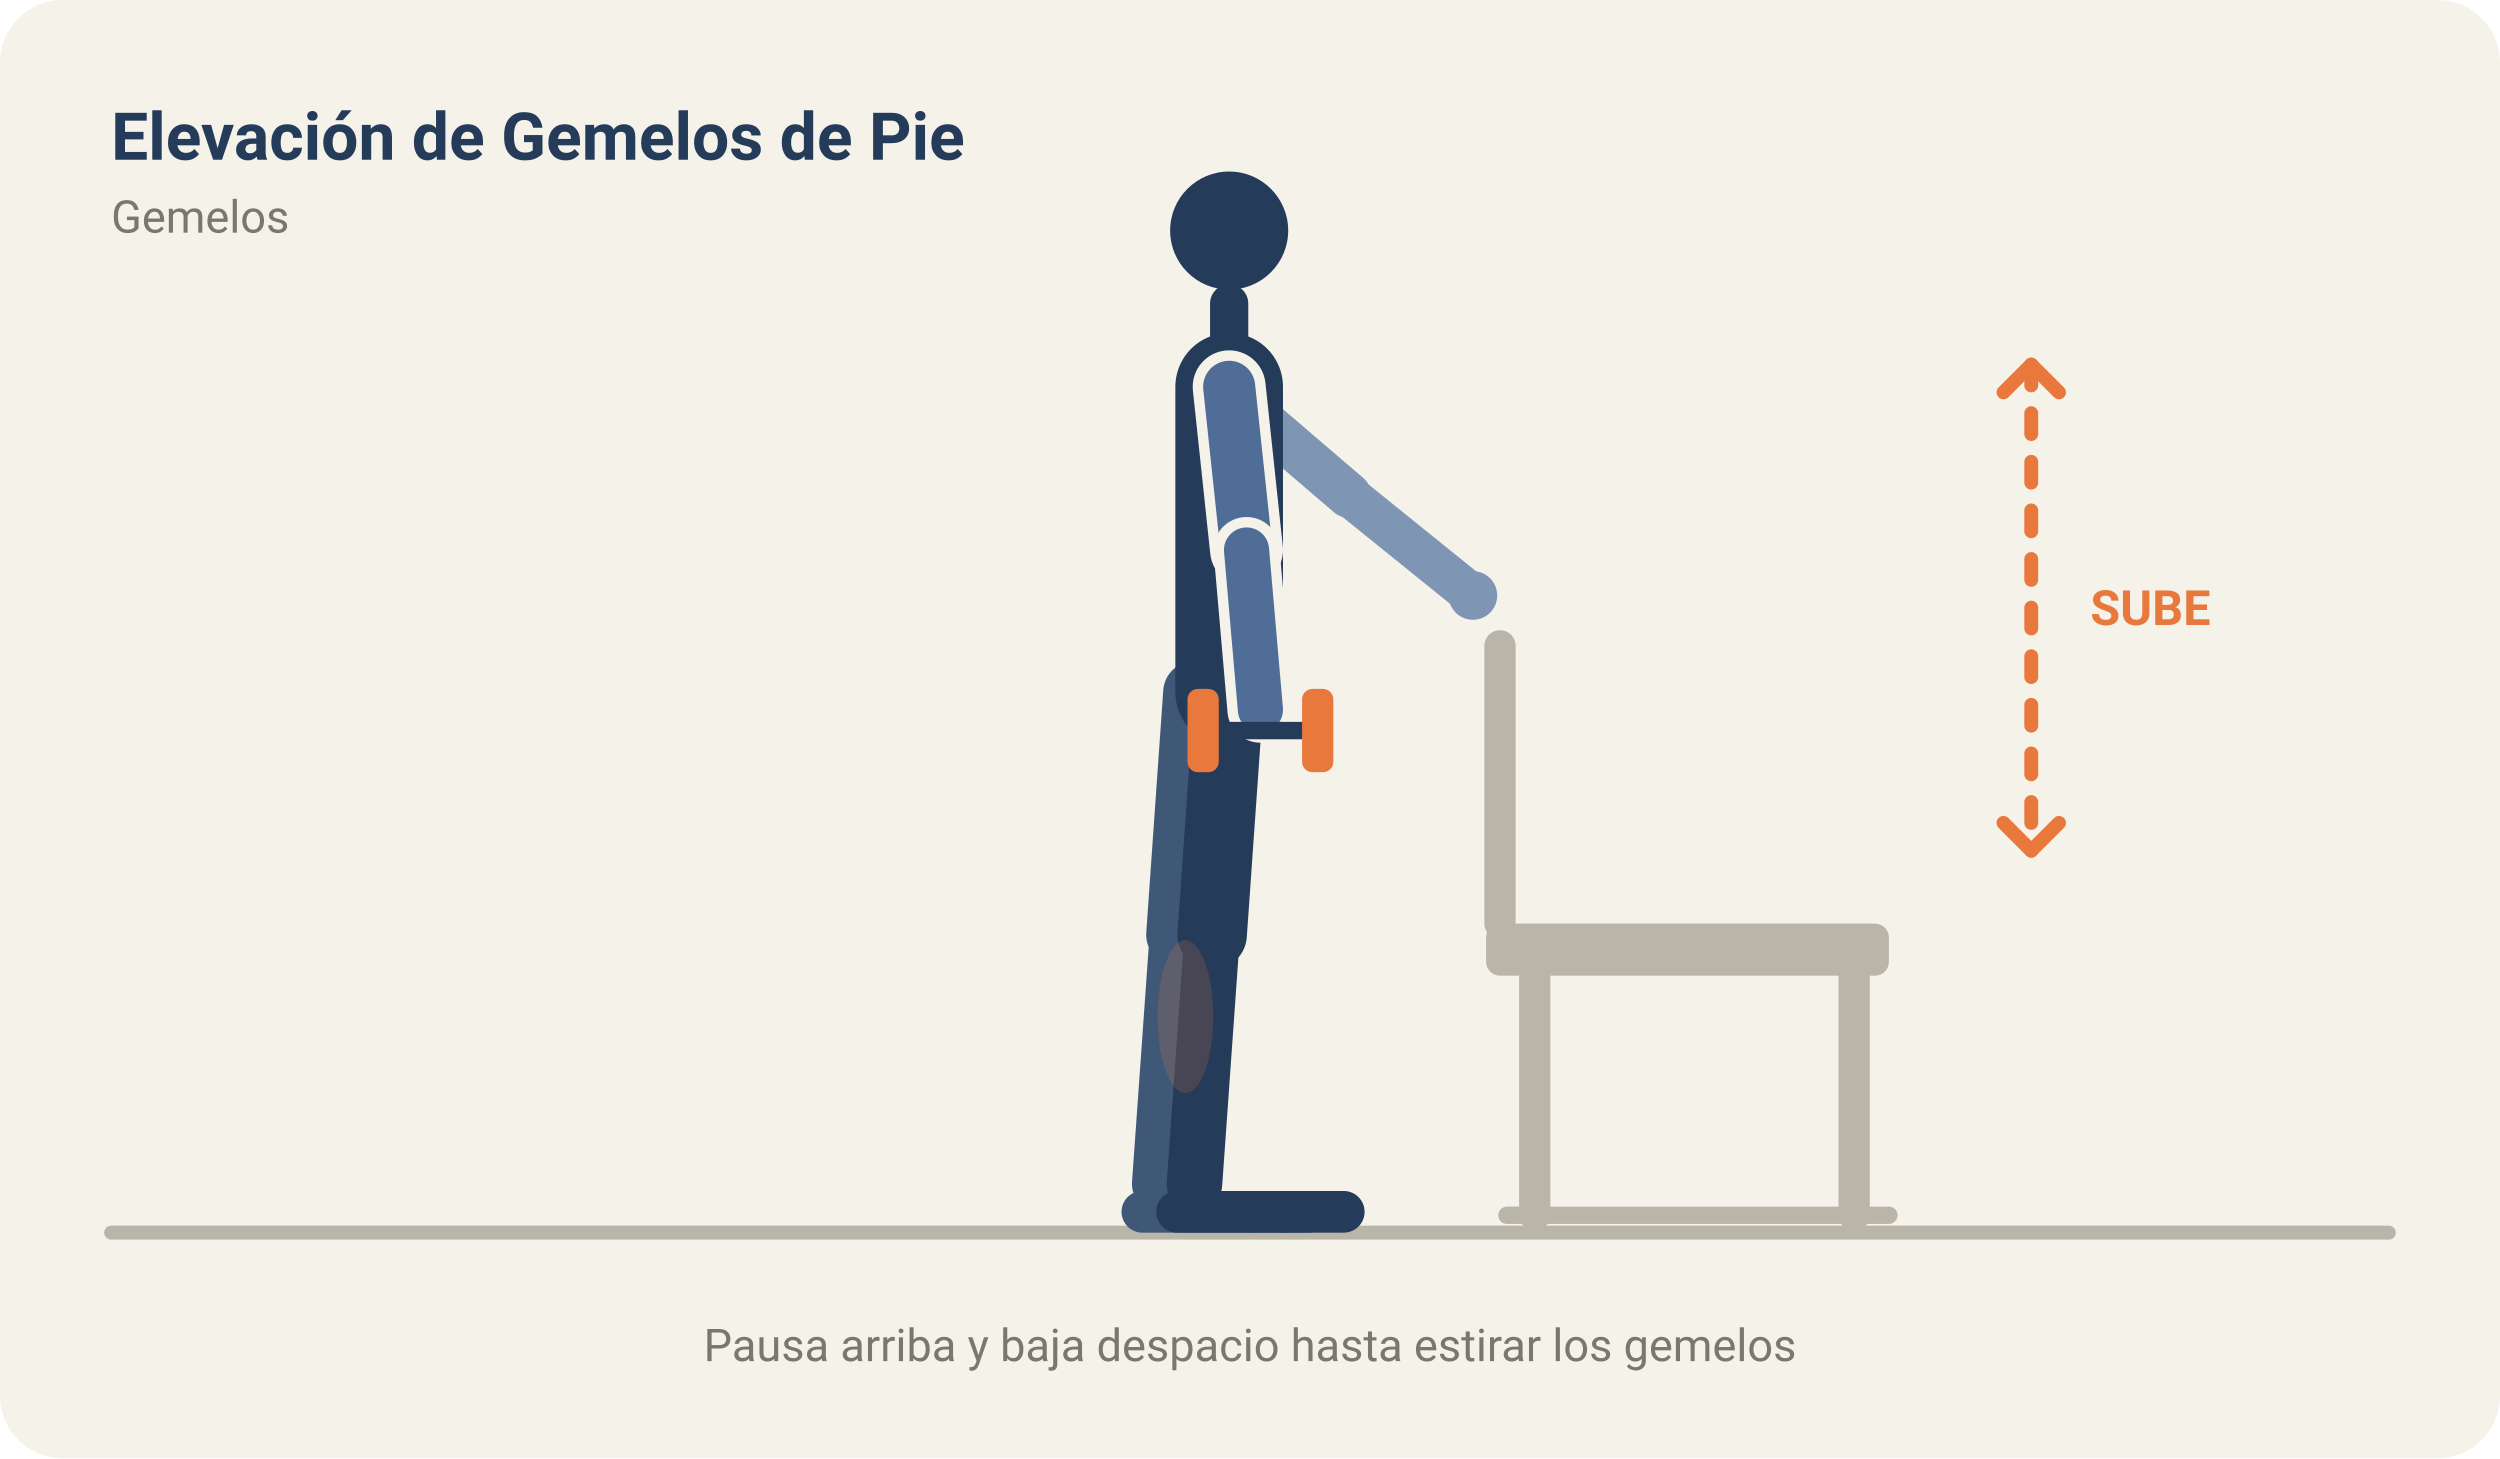
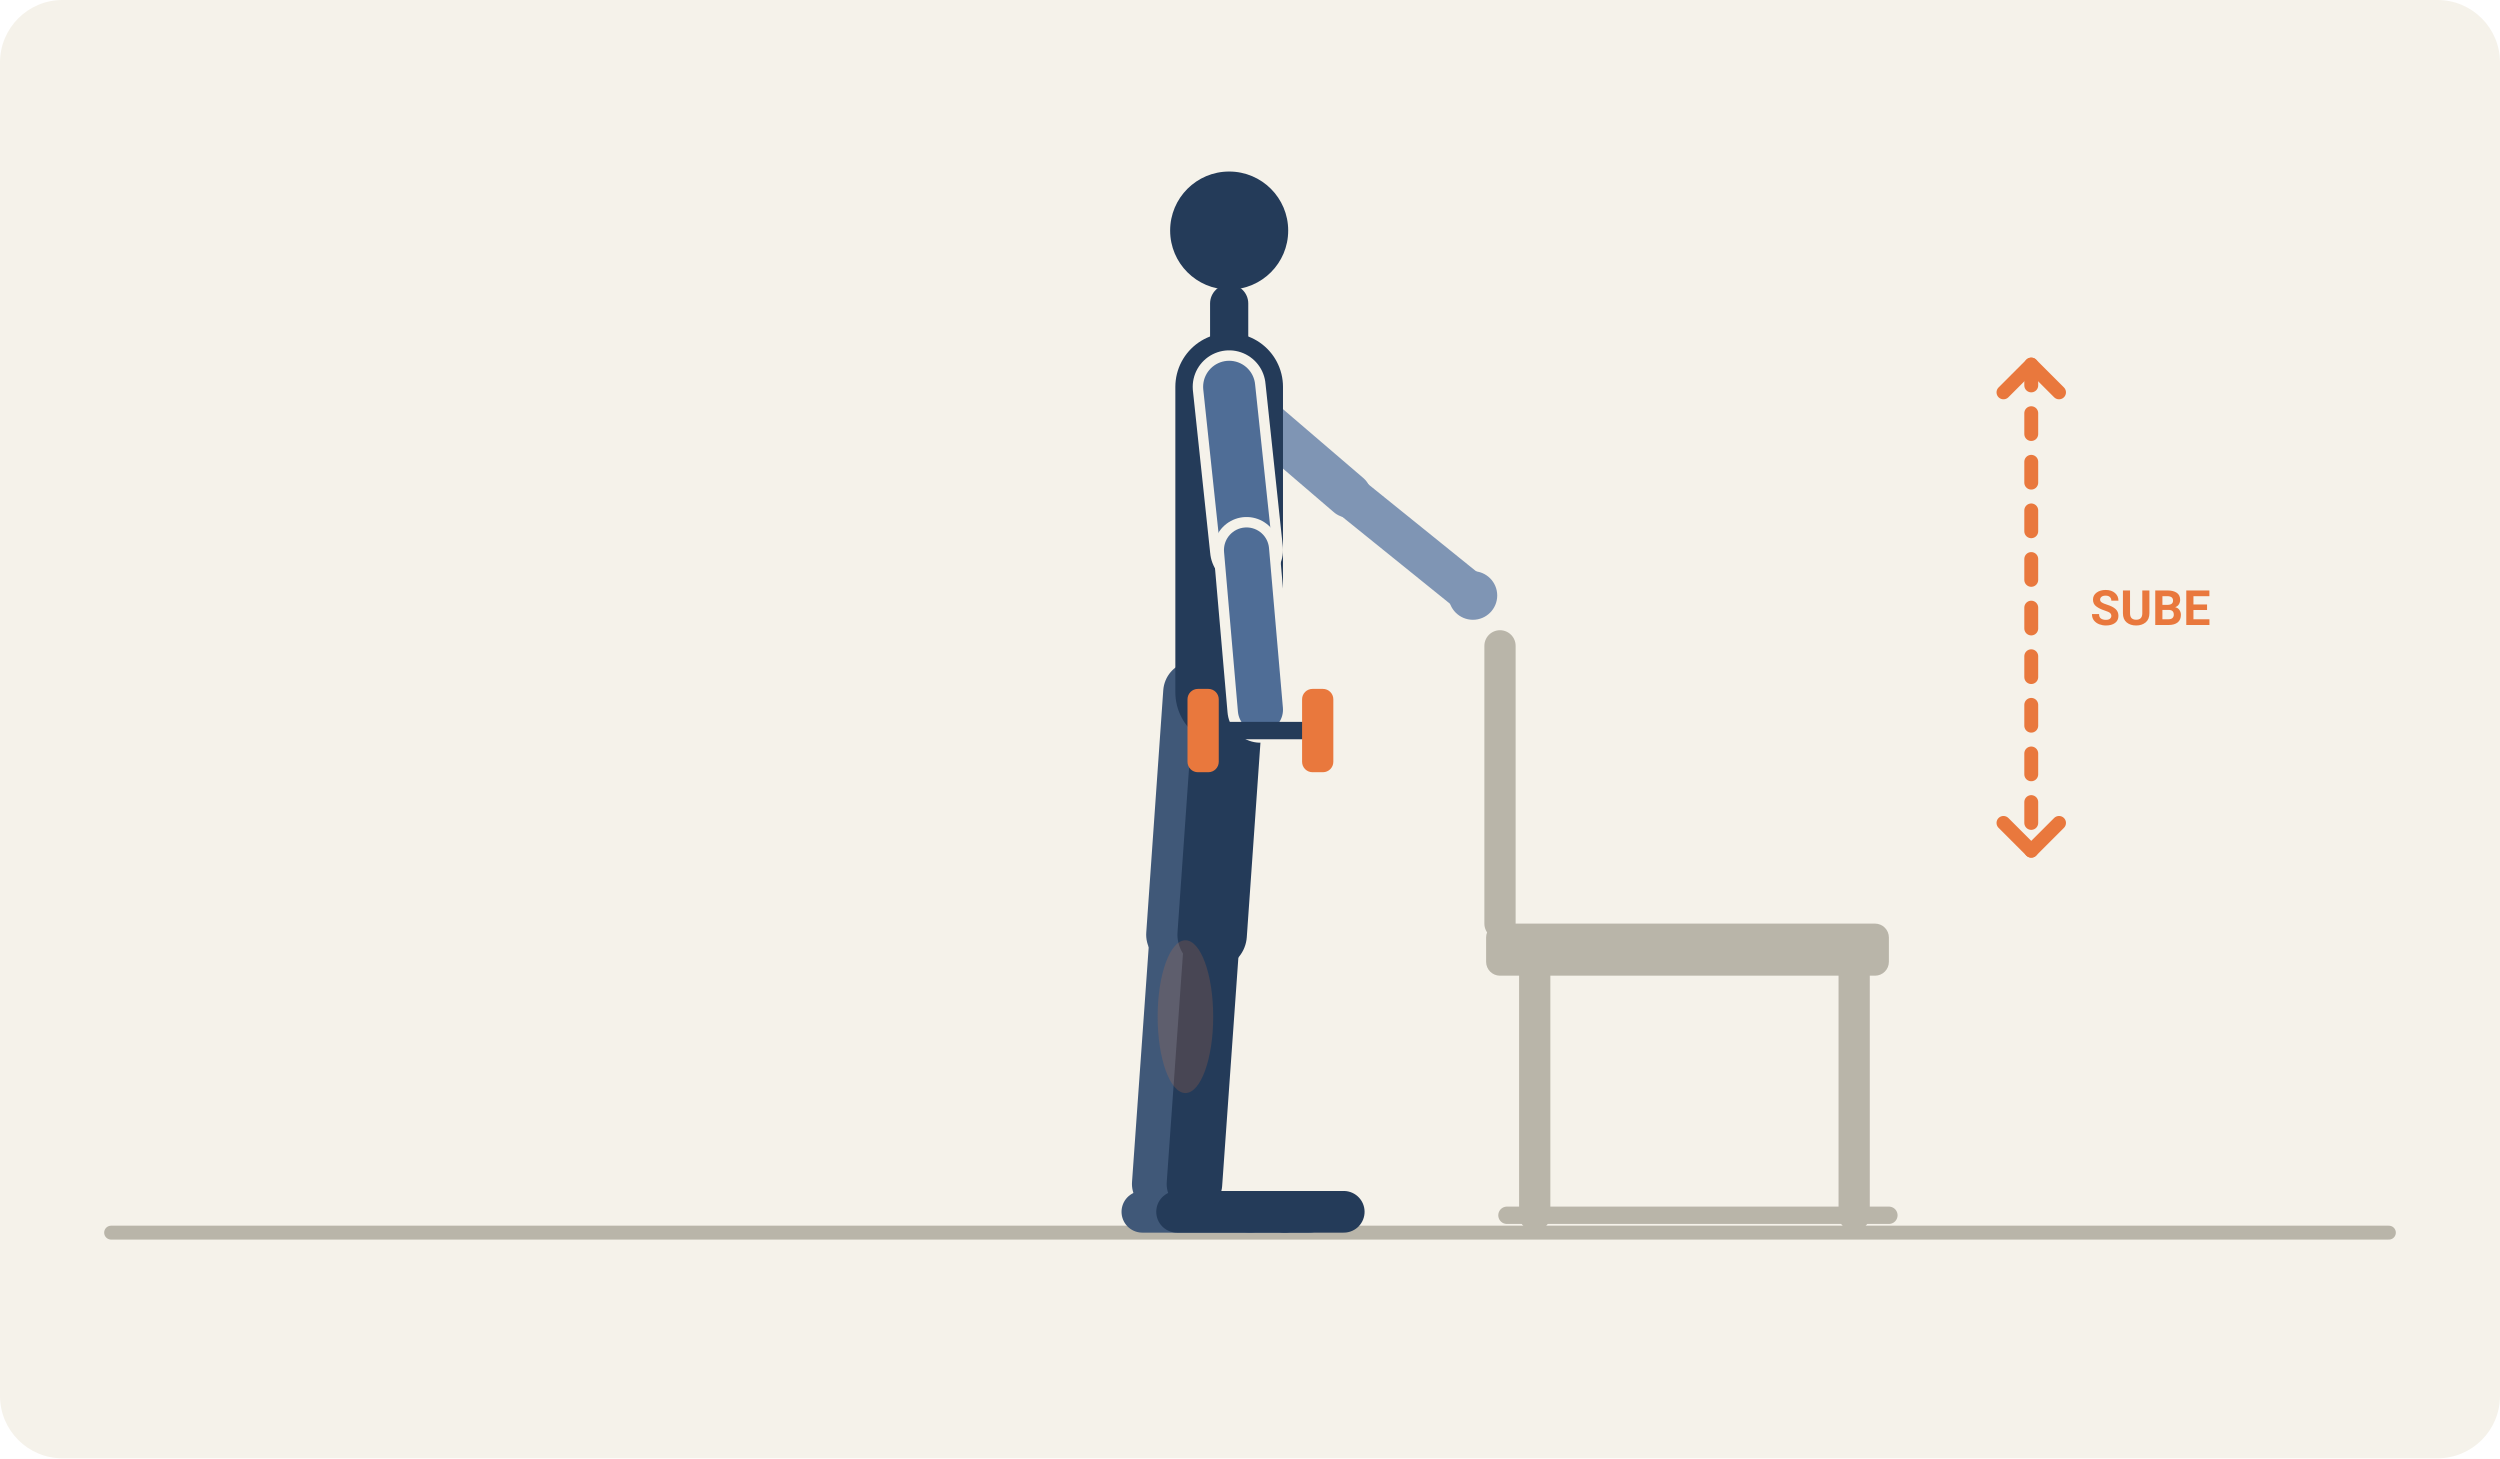
<svg xmlns="http://www.w3.org/2000/svg" width="720" height="420" viewBox="0 0 720 420" role="img" aria-labelledby="title desc" font-family="system-ui, -apple-system, 'Segoe UI', Roboto, Helvetica, Arial, sans-serif">
  <rect width="720" height="420" rx="18" fill="#F5F2EA" />
  <line x1="32" y1="355" x2="688" y2="355" stroke="#B9B5A9" stroke-width="4" stroke-linecap="round" />
  <g stroke="#B9B5A9" stroke-linecap="round" fill="none">
    <path d="M432 266 V186" stroke-width="9" />
    <path d="M442 276 V350 M534 276 V350" stroke-width="9" />
    <path d="M434 350 H544" stroke-width="5" />
  </g>
  <rect x="428" y="266" width="116" height="15" rx="4" fill="#B9B5A9" />
-   <text x="32" y="46" font-size="19" font-weight="700" fill="#243B59">Elevación de Gemelos de Pie</text>
-   <text x="32" y="67" font-size="13" fill="#7A776C">Gemelos</text>
-   <text x="360.0" y="392" text-anchor="middle" font-size="13" fill="#7A776C">Pausa arriba y baja despacio hasta estirar los gemelos</text>
  <g fill="none" stroke="#E9783D" stroke-width="4" stroke-linecap="round" stroke-linejoin="round">
    <path d="M585 105 V245" stroke-dasharray="6 8" />
    <path d="M577 113 L585 105 L593 113" />
    <path d="M577 237 L585 245 L593 237" />
  </g>
  <text x="602" y="180" text-anchor="start" font-size="14" font-weight="700" fill="#E9783D" opacity="1">
    <animate attributeName="opacity" values="1;0;0" keyTimes="0;0.289;1" dur="3.8s" repeatCount="indefinite" calcMode="discrete" />SUBE</text>
  <text x="602" y="180" text-anchor="start" font-size="14" font-weight="700" fill="#E9783D" opacity="0">
    <animate attributeName="opacity" values="0;1;0;0" keyTimes="0;0.289;0.421;1" dur="3.8s" repeatCount="indefinite" calcMode="discrete" />ARRIBA</text>
  <text x="602" y="180" text-anchor="start" font-size="14" font-weight="700" fill="#E9783D" opacity="0">
    <animate attributeName="opacity" values="0;1;0;0" keyTimes="0;0.421;0.816;1" dur="3.8s" repeatCount="indefinite" calcMode="discrete" />BAJA</text>
  <text x="602" y="180" text-anchor="start" font-size="14" font-weight="700" fill="#E9783D" opacity="0">
    <animate attributeName="opacity" values="0;1;1" keyTimes="0;0.816;1" dur="3.8s" repeatCount="indefinite" calcMode="discrete" />ESTIRA</text>
  <path d="M360 349L377 349" fill="none" stroke="#405878" stroke-width="12" stroke-linecap="round">
    <animate attributeName="d" values="M360 349L377 349;M360 349L377 349;M360 349L377 349;M360 349L377 349;M360 349L377 349;M360 349L377 349;M360 349L377 349;M360 349L377 349;M360 349L377 349;M360 349L377 349;M360 349L377 349;M360 349L377 349;M360 349L377 349;M360 349L377 349;M360 349L377 349;M360 349L377 349;M360 349L377 349;M360 349L377 349;M360 349L377 349;M360 349L377 349;M360 349L377 349;M360 349L377 349;M360 349L377 349;M360 349L377 349;M360 349L377 349;M360 349L377 349;M360 349L377 349;M360 349L377 349;M360 349L377 349;M360 349L377 349;M360 349L377 349;M360 349L377 349;M360 349L377 349;M360 349L377 349;M360 349L377 349;M360 349L377 349;M360 349L377 349;M360 349L377 349;M360 349L377 349;M360 349L377 349;M360 349L377 349;M360 349L377 349;M360 349L377 349;M360 349L377 349;M360 349L377 349;M360 349L377 349;M360 349L377 349;M360 349L377 349;M360 349L377 349;M360 349L377 349;M360 349L377 349;M360 349L377 349;M360 349L377 349;M360 349L377 349;M360 349L377 349;M360 349L377 349;M360 349L377 349;M360 349L377 349;M360 349L377 349;M360 349L377 349;M360 349L377 349;M360 349L377 349;M360 349L377 349;M360 349L377 349;M360 349L377 349;M360 349L377 349;M360 349L377 349;M360 349L377 349;M360 349L377 349;M360 349L377 349;M360 349L377 349;M360 349L377 349;M360 349L377 349" dur="3.8s" repeatCount="indefinite" calcMode="linear" />
  </path>
  <path d="M329 349L360 349" fill="none" stroke="#405878" stroke-width="12" stroke-linecap="round">
    <animate attributeName="d" values="M329 349L360 349;M329 348.8L360 349;M329 348.2L360 349;M329 347.3L360 349;M329.1 346L360 349;M329.3 344.5L360 349;M329.7 342.6L360 349;M330.2 340.6L360 349;M330.9 338.4L360 349;M331.8 336.2L360 349;M332.9 334L360 349;M334.2 331.8L360 349;M335.7 329.8L360 349;M337.2 328L360 349;M338.8 326.4L360 349;M340.4 325L360 349;M341.8 323.9L360 349;M343.1 323L360 349;M344.1 322.4L360 349;M344.9 321.9L360 349;M345.3 321.7L360 349;M345.4 321.6L360 349;M345.4 321.6L360 349;M345.4 321.6L360 349;M345.4 321.6L360 349;M345.4 321.6L360 349;M345.4 321.6L360 349;M345.4 321.6L360 349;M345.4 321.6L360 349;M345.4 321.6L360 349;M345.4 321.6L360 349;M345.4 321.7L360 349;M345.2 321.8L360 349;M344.8 322L360 349;M344.2 322.3L360 349;M343.5 322.7L360 349;M342.7 323.3L360 349;M341.7 323.9L360 349;M340.7 324.7L360 349;M339.6 325.7L360 349;M338.4 326.7L360 349;M337.2 327.9L360 349;M336.1 329.3L360 349;M335 330.7L360 349;M333.9 332.2L360 349;M333 333.8L360 349;M332.1 335.4L360 349;M331.4 337.1L360 349;M330.8 338.7L360 349;M330.2 340.3L360 349;M329.8 341.8L360 349;M329.5 343.3L360 349;M329.3 344.6L360 349;M329.2 345.7L360 349;M329.1 346.8L360 349;M329 347.6L360 349;M329 348.2L360 349;M329 348.7L360 349;M329 348.9L360 349;M329 349L360 349;M329 349L360 349;M329 349L360 349;M329 349L360 349;M329 349L360 349;M329 349L360 349;M329 349L360 349;M329 349L360 349;M329 349L360 349;M329 349L360 349;M329 349L360 349;M329 349L360 349;M329 349L360 349;M329 349L360 349" dur="3.8s" repeatCount="indefinite" calcMode="linear" />
  </path>
  <path d="M334 341L339.1 269.2" fill="none" stroke="#405878" stroke-width="16" stroke-linecap="round">
    <animate attributeName="d" values="M334 341L339.1 269.2;M334 340.8L339.1 269;M334.2 340.4L339.2 268.5;M334.5 339.6L339.3 267.8;M334.9 338.6L339.5 266.7;M335.4 337.3L339.8 265.4;M336.2 335.8L340.2 263.9;M337.1 334.3L340.6 262.3;M338.3 332.6L341.2 260.7;M339.6 331L341.8 259;M341.1 329.4L342.6 257.4;M342.8 327.9L343.4 255.9;M344.6 326.6L344.3 254.6;M346.3 325.5L345.2 253.5;M348.1 324.5L346 252.6;M349.7 323.8L346.8 251.9;M351.2 323.2L347.6 251.3;M352.5 322.8L348.2 251;M353.6 322.6L348.7 250.7;M354.3 322.4L349.1 250.6;M354.7 322.3L349.3 250.5;M354.9 322.3L349.4 250.5;M354.9 322.3L349.4 250.5;M354.9 322.3L349.4 250.5;M354.9 322.3L349.4 250.5;M354.9 322.3L349.4 250.5;M354.9 322.3L349.4 250.5;M354.9 322.3L349.4 250.5;M354.9 322.3L349.4 250.5;M354.9 322.3L349.4 250.5;M354.9 322.3L349.4 250.5;M354.8 322.3L349.3 250.5;M354.6 322.3L349.2 250.5;M354.2 322.4L349 250.6;M353.7 322.5L348.8 250.7;M353 322.7L348.4 250.9;M352.1 323L348 251.1;M351.2 323.3L347.5 251.4;M350.1 323.7L347 251.7;M348.9 324.2L346.4 252.2;M347.6 324.8L345.8 252.8;M346.4 325.5L345.2 253.5;M345 326.3L344.5 254.3;M343.7 327.2L343.9 255.2;M342.5 328.2L343.3 256.2;M341.3 329.3L342.7 257.3;M340.1 330.4L342.1 258.4;M339.1 331.6L341.6 259.7;M338.1 332.8L341.1 260.9;M337.3 334L340.7 262.1;M336.6 335.2L340.3 263.3;M335.9 336.3L340 264.4;M335.4 337.4L339.8 265.5;M335 338.3L339.6 266.5;M334.6 339.1L339.4 267.3;M334.4 339.8L339.3 268;M334.2 340.4L339.2 268.5;M334.1 340.7L339.1 268.9;M334 341L339.1 269.1;M334 341L339.1 269.2;M334 341L339.1 269.2;M334 341L339.1 269.2;M334 341L339.1 269.2;M334 341L339.1 269.2;M334 341L339.1 269.2;M334 341L339.1 269.2;M334 341L339.1 269.2;M334 341L339.1 269.2;M334 341L339.1 269.2;M334 341L339.1 269.2;M334 341L339.1 269.2;M334 341L339.1 269.2;M334 341L339.1 269.2" dur="3.8s" repeatCount="indefinite" calcMode="linear" />
  </path>
  <path d="M339.1 269.2L344 199.4" fill="none" stroke="#405878" stroke-width="18" stroke-linecap="round">
    <animate attributeName="d" values="M339.1 269.2L344 199.4;M339.1 269L344 199.2;M339.2 268.5L344 198.7;M339.3 267.8L344 197.9;M339.5 266.7L344 196.9;M339.8 265.4L344 195.5;M340.2 263.9L344 194.1;M340.6 262.3L344 192.4;M341.2 260.7L344 190.7;M341.8 259L344 189;M342.6 257.4L344 187.4;M343.4 255.9L344 185.9;M344.3 254.6L344 184.6;M345.2 253.5L344 183.5;M346 252.6L344 182.6;M346.8 251.9L344 181.9;M347.6 251.3L344 181.4;M348.2 251L344 181.1;M348.7 250.7L344 180.9;M349.1 250.6L344 180.8;M349.3 250.5L344 180.7;M349.4 250.5L344 180.7;M349.4 250.5L344 180.7;M349.4 250.5L344 180.7;M349.4 250.5L344 180.7;M349.4 250.5L344 180.7;M349.4 250.5L344 180.7;M349.4 250.5L344 180.7;M349.4 250.5L344 180.7;M349.4 250.5L344 180.7;M349.4 250.5L344 180.7;M349.3 250.5L344 180.7;M349.2 250.5L344 180.7;M349 250.6L344 180.8;M348.8 250.7L344 180.9;M348.4 250.9L344 181;M348 251.1L344 181.2;M347.5 251.4L344 181.5;M347 251.7L344 181.8;M346.4 252.2L344 182.3;M345.8 252.8L344 182.8;M345.2 253.5L344 183.5;M344.5 254.3L344 184.3;M343.9 255.2L344 185.2;M343.3 256.2L344 186.2;M342.7 257.3L344 187.3;M342.1 258.4L344 188.5;M341.6 259.7L344 189.7;M341.1 260.9L344 190.9;M340.7 262.1L344 192.2;M340.3 263.3L344 193.4;M340 264.4L344 194.6;M339.8 265.5L344 195.6;M339.6 266.5L344 196.6;M339.4 267.3L344 197.4;M339.3 268L344 198.2;M339.2 268.5L344 198.7;M339.1 268.9L344 199.1;M339.1 269.1L344 199.3;M339.1 269.2L344 199.4;M339.1 269.2L344 199.4;M339.1 269.2L344 199.4;M339.1 269.2L344 199.4;M339.1 269.2L344 199.4;M339.1 269.2L344 199.4;M339.1 269.2L344 199.4;M339.1 269.2L344 199.4;M339.1 269.2L344 199.4;M339.1 269.2L344 199.4;M339.1 269.2L344 199.4;M339.1 269.2L344 199.4;M339.1 269.2L344 199.4;M339.1 269.2L344 199.4" dur="3.8s" repeatCount="indefinite" calcMode="linear" />
  </path>
  <path d="M352 111.4L388.4 142.6" fill="none" stroke="#7F95B4" stroke-width="13" stroke-linecap="round">
    <animate attributeName="d" values="M352 111.4L388.4 142.6;M352 111.2L388.4 142.5;M352 110.7L388.3 142.1;M352 109.9L388.1 141.5;M352 108.9L387.9 140.8;M352 107.5L387.6 139.8;M352 106.1L387.2 138.7;M352 104.4L386.9 137.4;M352 102.7L386.5 136.1;M352 101L386.1 134.8;M352 99.4L385.8 133.5;M352 97.9L385.4 132.4;M352 96.6L385.2 131.3;M352 95.5L384.9 130.4;M352 94.6L384.7 129.7;M352 93.9L384.6 129.2;M352 93.4L384.5 128.8;M352 93.1L384.4 128.5;M352 92.9L384.4 128.3;M352 92.8L384.3 128.2;M352 92.7L384.3 128.2;M352 92.7L384.3 128.2;M352 92.7L384.3 128.2;M352 92.7L384.3 128.2;M352 92.7L384.3 128.2;M352 92.7L384.3 128.2;M352 92.7L384.3 128.2;M352 92.7L384.3 128.2;M352 92.7L384.3 128.2;M352 92.7L384.3 128.2;M352 92.7L384.3 128.2;M352 92.7L384.3 128.2;M352 92.7L384.3 128.2;M352 92.8L384.4 128.2;M352 92.9L384.4 128.3;M352 93L384.4 128.4;M352 93.2L384.4 128.6;M352 93.5L384.5 128.8;M352 93.8L384.6 129.1;M352 94.3L384.7 129.4;M352 94.8L384.8 129.9;M352 95.5L384.9 130.4;M352 96.3L385.1 131.1;M352 97.2L385.3 131.8;M352 98.2L385.5 132.6;M352 99.3L385.7 133.4;M352 100.5L386 134.4;M352 101.7L386.3 135.3;M352 102.9L386.5 136.3;M352 104.2L386.8 137.2;M352 105.4L387.1 138.2;M352 106.6L387.3 139;M352 107.6L387.6 139.8;M352 108.6L387.8 140.6;M352 109.4L388 141.2;M352 110.2L388.2 141.7;M352 110.7L388.3 142.1;M352 111.1L388.4 142.4;M352 111.3L388.4 142.6;M352 111.4L388.4 142.6;M352 111.4L388.4 142.6;M352 111.4L388.4 142.6;M352 111.4L388.4 142.6;M352 111.4L388.4 142.6;M352 111.4L388.4 142.6;M352 111.4L388.4 142.6;M352 111.4L388.4 142.6;M352 111.4L388.4 142.6;M352 111.4L388.4 142.6;M352 111.4L388.4 142.6;M352 111.4L388.4 142.6;M352 111.4L388.4 142.6;M352 111.4L388.4 142.6" dur="3.8s" repeatCount="indefinite" calcMode="linear" />
  </path>
  <path d="M388.4 142.6L424.2 171.5" fill="none" stroke="#7F95B4" stroke-width="12" stroke-linecap="round">
    <animate attributeName="d" values="M388.4 142.6L424.2 171.5;M388.4 142.5L424.1 171.4;M388.3 142.1L423.9 171.2;M388.1 141.5L423.6 170.8;M387.9 140.8L423.1 170.3;M387.6 139.8L422.5 169.7;M387.2 138.7L421.9 168.9;M386.9 137.4L421.2 168;M386.5 136.1L420.5 167.1;M386.1 134.8L419.7 166.2;M385.8 133.5L419.1 165.3;M385.4 132.4L418.4 164.4;M385.2 131.3L417.9 163.6;M384.9 130.4L417.4 163;M384.7 129.7L417.1 162.4;M384.6 129.2L416.8 162;M384.5 128.8L416.6 161.7;M384.4 128.5L416.5 161.5;M384.4 128.3L416.4 161.4;M384.3 128.2L416.3 161.3;M384.3 128.2L416.3 161.3;M384.3 128.2L416.3 161.3;M384.3 128.2L416.3 161.3;M384.3 128.2L416.3 161.3;M384.3 128.2L416.3 161.3;M384.3 128.2L416.3 161.3;M384.3 128.2L416.3 161.3;M384.3 128.2L416.3 161.3;M384.3 128.2L416.3 161.3;M384.3 128.2L416.3 161.3;M384.3 128.2L416.3 161.3;M384.3 128.2L416.3 161.3;M384.3 128.2L416.3 161.3;M384.4 128.2L416.3 161.3;M384.4 128.3L416.4 161.4;M384.4 128.4L416.4 161.4;M384.4 128.6L416.5 161.6;M384.5 128.8L416.6 161.7;M384.6 129.1L416.7 161.9;M384.7 129.4L416.9 162.2;M384.8 129.9L417.2 162.6;M384.9 130.4L417.4 163;M385.1 131.1L417.8 163.4;M385.3 131.8L418.1 164;M385.5 132.6L418.5 164.6;M385.7 133.4L419 165.2;M386 134.4L419.5 165.9;M386.3 135.3L420 166.6;M386.5 136.3L420.5 167.3;M386.8 137.2L421.1 167.9;M387.1 138.2L421.6 168.6;M387.3 139L422.1 169.2;M387.6 139.8L422.6 169.7;M387.8 140.6L423 170.2;M388 141.2L423.4 170.6;M388.2 141.7L423.7 170.9;M388.3 142.1L423.9 171.2;M388.4 142.4L424.1 171.4;M388.4 142.6L424.2 171.5;M388.4 142.6L424.2 171.5;M388.4 142.6L424.2 171.5;M388.4 142.6L424.2 171.5;M388.4 142.6L424.2 171.5;M388.4 142.6L424.2 171.5;M388.4 142.6L424.2 171.5;M388.4 142.6L424.2 171.5;M388.4 142.6L424.2 171.5;M388.4 142.6L424.2 171.5;M388.4 142.6L424.2 171.5;M388.4 142.6L424.2 171.5;M388.4 142.6L424.2 171.5;M388.4 142.6L424.2 171.5;M388.4 142.6L424.2 171.5" dur="3.8s" repeatCount="indefinite" calcMode="linear" />
  </path>
  <g transform="translate(424.2 171.5)">
    <animateTransform attributeName="transform" type="translate" values="424.2 171.5;424.1 171.4;423.9 171.2;423.6 170.8;423.1 170.3;422.5 169.7;421.9 168.9;421.2 168;420.5 167.1;419.7 166.2;419.1 165.3;418.4 164.4;417.9 163.6;417.4 163;417.1 162.4;416.8 162;416.6 161.7;416.5 161.5;416.4 161.4;416.3 161.3;416.3 161.3;416.3 161.3;416.3 161.3;416.3 161.3;416.3 161.3;416.3 161.3;416.3 161.3;416.3 161.3;416.3 161.3;416.3 161.3;416.3 161.3;416.3 161.3;416.3 161.3;416.3 161.3;416.4 161.4;416.4 161.4;416.5 161.6;416.6 161.7;416.7 161.9;416.9 162.2;417.2 162.6;417.4 163;417.8 163.4;418.1 164;418.5 164.6;419 165.2;419.5 165.9;420 166.6;420.5 167.3;421.1 167.9;421.6 168.6;422.1 169.2;422.6 169.7;423 170.2;423.4 170.6;423.7 170.9;423.9 171.2;424.1 171.4;424.2 171.5;424.2 171.5;424.2 171.5;424.2 171.5;424.2 171.5;424.2 171.5;424.2 171.5;424.2 171.5;424.2 171.5;424.2 171.5;424.2 171.5;424.2 171.5;424.2 171.5;424.2 171.5;424.2 171.5" dur="3.8s" repeatCount="indefinite" calcMode="linear" />
    <circle r="7" fill="#7F95B4" />
  </g>
  <path d="M370 349L387 349" fill="none" stroke="#243B59" stroke-width="12" stroke-linecap="round">
    <animate attributeName="d" values="M370 349L387 349;M370 349L387 349;M370 349L387 349;M370 349L387 349;M370 349L387 349;M370 349L387 349;M370 349L387 349;M370 349L387 349;M370 349L387 349;M370 349L387 349;M370 349L387 349;M370 349L387 349;M370 349L387 349;M370 349L387 349;M370 349L387 349;M370 349L387 349;M370 349L387 349;M370 349L387 349;M370 349L387 349;M370 349L387 349;M370 349L387 349;M370 349L387 349;M370 349L387 349;M370 349L387 349;M370 349L387 349;M370 349L387 349;M370 349L387 349;M370 349L387 349;M370 349L387 349;M370 349L387 349;M370 349L387 349;M370 349L387 349;M370 349L387 349;M370 349L387 349;M370 349L387 349;M370 349L387 349;M370 349L387 349;M370 349L387 349;M370 349L387 349;M370 349L387 349;M370 349L387 349;M370 349L387 349;M370 349L387 349;M370 349L387 349;M370 349L387 349;M370 349L387 349;M370 349L387 349;M370 349L387 349;M370 349L387 349;M370 349L387 349;M370 349L387 349;M370 349L387 349;M370 349L387 349;M370 349L387 349;M370 349L387 349;M370 349L387 349;M370 349L387 349;M370 349L387 349;M370 349L387 349;M370 349L387 349;M370 349L387 349;M370 349L387 349;M370 349L387 349;M370 349L387 349;M370 349L387 349;M370 349L387 349;M370 349L387 349;M370 349L387 349;M370 349L387 349;M370 349L387 349;M370 349L387 349;M370 349L387 349;M370 349L387 349" dur="3.8s" repeatCount="indefinite" calcMode="linear" />
  </path>
  <path d="M339 349L370 349" fill="none" stroke="#243B59" stroke-width="12" stroke-linecap="round">
    <animate attributeName="d" values="M339 349L370 349;M339 348.8L370 349;M339 348.2L370 349;M339 347.3L370 349;M339.1 346L370 349;M339.3 344.5L370 349;M339.7 342.6L370 349;M340.2 340.6L370 349;M340.9 338.4L370 349;M341.8 336.2L370 349;M342.9 334L370 349;M344.2 331.8L370 349;M345.7 329.8L370 349;M347.2 328L370 349;M348.8 326.4L370 349;M350.4 325L370 349;M351.8 323.9L370 349;M353.1 323L370 349;M354.1 322.4L370 349;M354.9 321.9L370 349;M355.3 321.7L370 349;M355.4 321.6L370 349;M355.4 321.6L370 349;M355.4 321.6L370 349;M355.4 321.6L370 349;M355.4 321.6L370 349;M355.4 321.6L370 349;M355.4 321.6L370 349;M355.4 321.6L370 349;M355.4 321.6L370 349;M355.4 321.6L370 349;M355.4 321.7L370 349;M355.2 321.8L370 349;M354.8 322L370 349;M354.2 322.3L370 349;M353.5 322.7L370 349;M352.7 323.3L370 349;M351.7 323.9L370 349;M350.7 324.7L370 349;M349.6 325.7L370 349;M348.4 326.7L370 349;M347.2 327.9L370 349;M346.1 329.3L370 349;M345 330.7L370 349;M343.9 332.2L370 349;M343 333.8L370 349;M342.1 335.4L370 349;M341.4 337.1L370 349;M340.8 338.7L370 349;M340.2 340.3L370 349;M339.8 341.8L370 349;M339.5 343.3L370 349;M339.3 344.6L370 349;M339.2 345.7L370 349;M339.1 346.8L370 349;M339 347.6L370 349;M339 348.2L370 349;M339 348.7L370 349;M339 348.9L370 349;M339 349L370 349;M339 349L370 349;M339 349L370 349;M339 349L370 349;M339 349L370 349;M339 349L370 349;M339 349L370 349;M339 349L370 349;M339 349L370 349;M339 349L370 349;M339 349L370 349;M339 349L370 349;M339 349L370 349;M339 349L370 349" dur="3.8s" repeatCount="indefinite" calcMode="linear" />
  </path>
  <path d="M344 341L349.1 269.2" fill="none" stroke="#243B59" stroke-width="16" stroke-linecap="round">
    <animate attributeName="d" values="M344 341L349.1 269.2;M344 340.8L349.1 269;M344.2 340.4L349.2 268.5;M344.5 339.6L349.3 267.8;M344.9 338.6L349.5 266.7;M345.4 337.3L349.8 265.4;M346.2 335.8L350.2 263.9;M347.1 334.3L350.6 262.3;M348.3 332.6L351.2 260.7;M349.6 331L351.8 259;M351.1 329.4L352.6 257.4;M352.8 327.9L353.4 255.9;M354.6 326.6L354.3 254.6;M356.3 325.5L355.2 253.5;M358.1 324.5L356 252.6;M359.7 323.8L356.8 251.9;M361.2 323.2L357.6 251.3;M362.5 322.8L358.2 251;M363.6 322.6L358.7 250.7;M364.3 322.4L359.1 250.6;M364.7 322.3L359.3 250.5;M364.9 322.3L359.4 250.5;M364.9 322.3L359.4 250.5;M364.9 322.3L359.4 250.5;M364.9 322.3L359.4 250.5;M364.9 322.3L359.4 250.5;M364.9 322.3L359.4 250.5;M364.9 322.3L359.4 250.5;M364.9 322.3L359.4 250.5;M364.9 322.3L359.4 250.5;M364.9 322.3L359.4 250.5;M364.8 322.3L359.3 250.5;M364.6 322.3L359.2 250.5;M364.2 322.4L359 250.6;M363.7 322.5L358.8 250.7;M363 322.7L358.4 250.9;M362.1 323L358 251.1;M361.2 323.3L357.5 251.4;M360.1 323.7L357 251.7;M358.9 324.2L356.4 252.2;M357.6 324.8L355.8 252.8;M356.4 325.5L355.2 253.5;M355 326.3L354.5 254.3;M353.7 327.2L353.9 255.2;M352.5 328.2L353.3 256.2;M351.3 329.3L352.7 257.3;M350.1 330.4L352.1 258.4;M349.1 331.6L351.6 259.7;M348.1 332.8L351.1 260.9;M347.3 334L350.7 262.1;M346.6 335.2L350.3 263.3;M345.9 336.3L350 264.4;M345.4 337.4L349.8 265.5;M345 338.3L349.6 266.5;M344.6 339.1L349.4 267.3;M344.4 339.8L349.3 268;M344.2 340.4L349.2 268.5;M344.1 340.7L349.1 268.9;M344 341L349.1 269.1;M344 341L349.1 269.2;M344 341L349.1 269.2;M344 341L349.1 269.2;M344 341L349.1 269.2;M344 341L349.1 269.2;M344 341L349.1 269.2;M344 341L349.1 269.2;M344 341L349.1 269.2;M344 341L349.1 269.2;M344 341L349.1 269.2;M344 341L349.1 269.2;M344 341L349.1 269.2;M344 341L349.1 269.2;M344 341L349.1 269.2" dur="3.8s" repeatCount="indefinite" calcMode="linear" />
  </path>
  <path d="M349.1 269.2L354 199.4" fill="none" stroke="#243B59" stroke-width="20" stroke-linecap="round">
    <animate attributeName="d" values="M349.1 269.2L354 199.4;M349.1 269L354 199.2;M349.2 268.5L354 198.7;M349.3 267.8L354 197.9;M349.5 266.7L354 196.9;M349.8 265.4L354 195.5;M350.2 263.9L354 194.1;M350.6 262.3L354 192.4;M351.2 260.7L354 190.7;M351.8 259L354 189;M352.6 257.4L354 187.4;M353.4 255.9L354 185.9;M354.3 254.6L354 184.6;M355.2 253.5L354 183.5;M356 252.6L354 182.6;M356.8 251.9L354 181.9;M357.6 251.3L354 181.4;M358.2 251L354 181.1;M358.7 250.7L354 180.9;M359.1 250.6L354 180.8;M359.3 250.5L354 180.7;M359.4 250.5L354 180.7;M359.4 250.5L354 180.7;M359.4 250.5L354 180.7;M359.4 250.5L354 180.7;M359.4 250.5L354 180.7;M359.4 250.5L354 180.7;M359.4 250.5L354 180.7;M359.4 250.5L354 180.7;M359.4 250.5L354 180.7;M359.4 250.5L354 180.7;M359.3 250.5L354 180.7;M359.2 250.5L354 180.7;M359 250.6L354 180.8;M358.8 250.7L354 180.9;M358.4 250.9L354 181;M358 251.1L354 181.2;M357.5 251.4L354 181.5;M357 251.7L354 181.8;M356.4 252.2L354 182.3;M355.8 252.8L354 182.8;M355.2 253.5L354 183.5;M354.5 254.3L354 184.3;M353.9 255.2L354 185.2;M353.3 256.2L354 186.2;M352.7 257.3L354 187.3;M352.1 258.4L354 188.5;M351.6 259.7L354 189.7;M351.1 260.9L354 190.9;M350.7 262.1L354 192.2;M350.3 263.3L354 193.4;M350 264.4L354 194.6;M349.8 265.5L354 195.6;M349.6 266.5L354 196.6;M349.4 267.3L354 197.4;M349.3 268L354 198.2;M349.2 268.5L354 198.7;M349.1 268.9L354 199.1;M349.1 269.1L354 199.3;M349.1 269.2L354 199.4;M349.1 269.2L354 199.4;M349.1 269.2L354 199.4;M349.1 269.2L354 199.4;M349.1 269.2L354 199.4;M349.1 269.2L354 199.4;M349.1 269.2L354 199.4;M349.1 269.2L354 199.4;M349.1 269.2L354 199.4;M349.1 269.2L354 199.4;M349.1 269.2L354 199.4;M349.1 269.2L354 199.4;M349.1 269.2L354 199.4;M349.1 269.2L354 199.4" dur="3.8s" repeatCount="indefinite" calcMode="linear" />
  </path>
  <path d="M354 199.4L354 111.4" fill="none" stroke="#243B59" stroke-width="31" stroke-linecap="round">
    <animate attributeName="d" values="M354 199.4L354 111.4;M354 199.2L354 111.2;M354 198.7L354 110.7;M354 197.9L354 109.9;M354 196.9L354 108.9;M354 195.5L354 107.5;M354 194.1L354 106.1;M354 192.4L354 104.4;M354 190.7L354 102.7;M354 189L354 101;M354 187.4L354 99.4;M354 185.9L354 97.9;M354 184.6L354 96.6;M354 183.5L354 95.5;M354 182.6L354 94.6;M354 181.9L354 93.9;M354 181.4L354 93.4;M354 181.1L354 93.1;M354 180.9L354 92.9;M354 180.8L354 92.8;M354 180.7L354 92.7;M354 180.7L354 92.7;M354 180.7L354 92.7;M354 180.7L354 92.7;M354 180.7L354 92.7;M354 180.7L354 92.7;M354 180.7L354 92.7;M354 180.7L354 92.7;M354 180.7L354 92.7;M354 180.7L354 92.7;M354 180.7L354 92.7;M354 180.7L354 92.7;M354 180.7L354 92.7;M354 180.8L354 92.8;M354 180.9L354 92.9;M354 181L354 93;M354 181.2L354 93.2;M354 181.5L354 93.5;M354 181.8L354 93.8;M354 182.3L354 94.3;M354 182.8L354 94.8;M354 183.5L354 95.5;M354 184.3L354 96.3;M354 185.2L354 97.2;M354 186.2L354 98.2;M354 187.3L354 99.3;M354 188.5L354 100.5;M354 189.7L354 101.7;M354 190.9L354 102.9;M354 192.2L354 104.2;M354 193.4L354 105.4;M354 194.6L354 106.6;M354 195.6L354 107.6;M354 196.6L354 108.6;M354 197.4L354 109.4;M354 198.2L354 110.2;M354 198.7L354 110.7;M354 199.1L354 111.1;M354 199.3L354 111.3;M354 199.4L354 111.4;M354 199.4L354 111.4;M354 199.4L354 111.4;M354 199.4L354 111.4;M354 199.4L354 111.4;M354 199.4L354 111.4;M354 199.4L354 111.4;M354 199.4L354 111.4;M354 199.4L354 111.4;M354 199.4L354 111.4;M354 199.4L354 111.4;M354 199.4L354 111.4;M354 199.4L354 111.4;M354 199.4L354 111.4" dur="3.8s" repeatCount="indefinite" calcMode="linear" />
  </path>
  <ellipse cx="341.4" cy="292.8" rx="8" ry="22" fill="#E9783D" opacity="0.18">
    <animate attributeName="cx" values="341.4;341.4;341.5;341.7;342;342.4;342.8;343.5;344.2;345.1;346.1;347.2;348.4;349.5;350.7;351.8;352.8;353.6;354.3;354.8;355.1;355.2;355.2;355.2;355.2;355.2;355.2;355.2;355.2;355.2;355.2;355.1;355;354.8;354.4;353.9;353.4;352.7;352;351.2;350.4;349.6;348.7;347.8;347;346.2;345.4;344.8;344.1;343.6;343.1;342.7;342.3;342;341.8;341.7;341.5;341.5;341.4;341.4;341.4;341.4;341.4;341.4;341.4;341.4;341.4;341.4;341.4;341.4;341.4;341.4;341.4" dur="3.8s" repeatCount="indefinite" calcMode="linear" />
    <animate attributeName="cy" values="292.8;292.7;292.2;291.4;290.4;289.1;287.6;286;284.4;282.7;281.1;279.6;278.3;277.2;276.3;275.6;275;274.7;274.4;274.2;274.2;274.1;274.1;274.1;274.1;274.1;274.1;274.1;274.1;274.1;274.1;274.2;274.2;274.3;274.4;274.5;274.8;275.1;275.4;275.9;276.5;277.2;278;278.9;279.9;281;282.2;283.4;284.6;285.8;287;288.1;289.2;290.1;291;291.7;292.2;292.6;292.8;292.8;292.8;292.8;292.8;292.8;292.8;292.8;292.8;292.8;292.8;292.8;292.8;292.8;292.8" dur="3.8s" repeatCount="indefinite" calcMode="linear" />
    <animate attributeName="opacity" values="0.18;0.18;0.20;0.22;0.24;0.28;0.32;0.36;0.41;0.46;0.52;0.57;0.62;0.68;0.72;0.77;0.81;0.84;0.87;0.89;0.90;0.90;0.90;0.90;0.90;0.90;0.90;0.90;0.90;0.90;0.90;0.90;0.89;0.88;0.87;0.85;0.83;0.81;0.78;0.75;0.71;0.68;0.64;0.60;0.56;0.52;0.48;0.44;0.41;0.37;0.34;0.30;0.28;0.25;0.23;0.21;0.20;0.19;0.18;0.18;0.18;0.18;0.18;0.18;0.18;0.18;0.18;0.18;0.18;0.18;0.18;0.18;0.18" dur="3.8s" repeatCount="indefinite" calcMode="linear" />
  </ellipse>
  <path d="M354 87.4L354 111.4" fill="none" stroke="#243B59" stroke-width="11" stroke-linecap="round">
    <animate attributeName="d" values="M354 87.4L354 111.4;M354 87.2L354 111.2;M354 86.7L354 110.7;M354 85.9L354 109.9;M354 84.9L354 108.9;M354 83.5L354 107.5;M354 82.1L354 106.1;M354 80.4L354 104.4;M354 78.7L354 102.7;M354 77L354 101;M354 75.4L354 99.4;M354 73.9L354 97.9;M354 72.6L354 96.6;M354 71.5L354 95.5;M354 70.6L354 94.6;M354 69.9L354 93.9;M354 69.4L354 93.4;M354 69.1L354 93.1;M354 68.9L354 92.9;M354 68.8L354 92.8;M354 68.7L354 92.7;M354 68.7L354 92.7;M354 68.7L354 92.7;M354 68.7L354 92.7;M354 68.7L354 92.7;M354 68.7L354 92.7;M354 68.7L354 92.7;M354 68.7L354 92.7;M354 68.7L354 92.7;M354 68.7L354 92.7;M354 68.7L354 92.7;M354 68.7L354 92.7;M354 68.7L354 92.7;M354 68.8L354 92.8;M354 68.9L354 92.9;M354 69L354 93;M354 69.2L354 93.2;M354 69.5L354 93.5;M354 69.8L354 93.8;M354 70.3L354 94.3;M354 70.8L354 94.8;M354 71.5L354 95.5;M354 72.3L354 96.3;M354 73.2L354 97.2;M354 74.2L354 98.2;M354 75.3L354 99.3;M354 76.5L354 100.5;M354 77.7L354 101.7;M354 78.9L354 102.9;M354 80.2L354 104.2;M354 81.4L354 105.4;M354 82.6L354 106.6;M354 83.6L354 107.6;M354 84.6L354 108.6;M354 85.4L354 109.4;M354 86.2L354 110.2;M354 86.7L354 110.7;M354 87.1L354 111.1;M354 87.3L354 111.3;M354 87.4L354 111.4;M354 87.4L354 111.4;M354 87.4L354 111.4;M354 87.4L354 111.4;M354 87.4L354 111.4;M354 87.4L354 111.4;M354 87.4L354 111.4;M354 87.4L354 111.4;M354 87.4L354 111.4;M354 87.4L354 111.4;M354 87.4L354 111.4;M354 87.4L354 111.4;M354 87.4L354 111.4;M354 87.4L354 111.4" dur="3.8s" repeatCount="indefinite" calcMode="linear" />
  </path>
  <g transform="translate(354 66.4)">
    <animateTransform attributeName="transform" type="translate" values="354 66.4;354 66.2;354 65.7;354 64.9;354 63.9;354 62.5;354 61.1;354 59.4;354 57.7;354 56;354 54.4;354 52.9;354 51.6;354 50.5;354 49.6;354 48.9;354 48.4;354 48.1;354 47.9;354 47.8;354 47.7;354 47.7;354 47.7;354 47.7;354 47.7;354 47.7;354 47.7;354 47.7;354 47.7;354 47.7;354 47.7;354 47.7;354 47.7;354 47.8;354 47.9;354 48;354 48.2;354 48.5;354 48.8;354 49.3;354 49.8;354 50.5;354 51.3;354 52.2;354 53.2;354 54.3;354 55.5;354 56.7;354 57.9;354 59.2;354 60.4;354 61.6;354 62.6;354 63.6;354 64.4;354 65.2;354 65.7;354 66.1;354 66.3;354 66.4;354 66.4;354 66.4;354 66.4;354 66.4;354 66.4;354 66.4;354 66.4;354 66.4;354 66.4;354 66.4;354 66.4;354 66.4;354 66.4" dur="3.8s" repeatCount="indefinite" calcMode="linear" />
    <circle r="17" fill="#243B59" />
  </g>
  <path d="M354 111.4L359 158.4" fill="none" stroke="#F5F2EA" stroke-width="21" stroke-linecap="round">
    <animate attributeName="d" values="M354 111.4L359 158.4;M354 111.2L359 158.2;M354 110.7L359 157.7;M354 109.9L359 156.9;M354 108.9L359 155.9;M354 107.5L359 154.5;M354 106.1L359 153.1;M354 104.4L359 151.4;M354 102.7L359 149.7;M354 101L359 148;M354 99.4L359 146.4;M354 97.9L359 144.9;M354 96.6L359 143.6;M354 95.5L359 142.5;M354 94.6L359 141.6;M354 93.9L359 140.9;M354 93.4L359 140.4;M354 93.1L359 140.1;M354 92.9L359 139.9;M354 92.8L359 139.8;M354 92.7L359 139.7;M354 92.7L359 139.7;M354 92.7L359 139.7;M354 92.7L359 139.7;M354 92.7L359 139.7;M354 92.7L359 139.7;M354 92.7L359 139.7;M354 92.7L359 139.7;M354 92.7L359 139.7;M354 92.7L359 139.7;M354 92.7L359 139.7;M354 92.7L359 139.7;M354 92.7L359 139.7;M354 92.8L359 139.8;M354 92.9L359 139.9;M354 93L359 140;M354 93.2L359 140.2;M354 93.5L359 140.5;M354 93.8L359 140.8;M354 94.3L359 141.3;M354 94.8L359 141.8;M354 95.5L359 142.5;M354 96.3L359 143.3;M354 97.2L359 144.2;M354 98.2L359 145.2;M354 99.3L359 146.3;M354 100.5L359 147.5;M354 101.7L359 148.7;M354 102.9L359 149.9;M354 104.2L359 151.2;M354 105.4L359 152.4;M354 106.6L359 153.6;M354 107.6L359 154.6;M354 108.6L359 155.6;M354 109.4L359 156.4;M354 110.2L359 157.2;M354 110.7L359 157.7;M354 111.1L359 158.1;M354 111.3L359 158.3;M354 111.4L359 158.4;M354 111.4L359 158.4;M354 111.4L359 158.4;M354 111.4L359 158.4;M354 111.4L359 158.4;M354 111.4L359 158.4;M354 111.4L359 158.4;M354 111.4L359 158.4;M354 111.4L359 158.4;M354 111.4L359 158.4;M354 111.4L359 158.4;M354 111.4L359 158.4;M354 111.4L359 158.4;M354 111.4L359 158.4" dur="3.8s" repeatCount="indefinite" calcMode="linear" />
  </path>
  <path d="M354 111.4L359 158.4" fill="none" stroke="#4F6D96" stroke-width="15" stroke-linecap="round">
    <animate attributeName="d" values="M354 111.4L359 158.4;M354 111.2L359 158.2;M354 110.7L359 157.7;M354 109.9L359 156.9;M354 108.9L359 155.9;M354 107.5L359 154.5;M354 106.1L359 153.1;M354 104.4L359 151.4;M354 102.7L359 149.7;M354 101L359 148;M354 99.4L359 146.4;M354 97.9L359 144.9;M354 96.6L359 143.6;M354 95.5L359 142.5;M354 94.6L359 141.6;M354 93.9L359 140.9;M354 93.4L359 140.4;M354 93.1L359 140.1;M354 92.9L359 139.9;M354 92.8L359 139.8;M354 92.7L359 139.7;M354 92.7L359 139.7;M354 92.7L359 139.7;M354 92.7L359 139.7;M354 92.7L359 139.7;M354 92.7L359 139.7;M354 92.7L359 139.7;M354 92.7L359 139.7;M354 92.7L359 139.7;M354 92.7L359 139.7;M354 92.7L359 139.7;M354 92.7L359 139.7;M354 92.7L359 139.7;M354 92.8L359 139.8;M354 92.9L359 139.9;M354 93L359 140;M354 93.2L359 140.2;M354 93.5L359 140.5;M354 93.8L359 140.8;M354 94.3L359 141.3;M354 94.8L359 141.8;M354 95.5L359 142.5;M354 96.3L359 143.3;M354 97.2L359 144.2;M354 98.2L359 145.2;M354 99.3L359 146.3;M354 100.5L359 147.5;M354 101.7L359 148.7;M354 102.9L359 149.9;M354 104.2L359 151.2;M354 105.4L359 152.4;M354 106.6L359 153.6;M354 107.6L359 154.6;M354 108.6L359 155.6;M354 109.4L359 156.4;M354 110.2L359 157.2;M354 110.7L359 157.7;M354 111.1L359 158.1;M354 111.3L359 158.3;M354 111.4L359 158.4;M354 111.4L359 158.4;M354 111.4L359 158.4;M354 111.4L359 158.4;M354 111.4L359 158.4;M354 111.4L359 158.4;M354 111.4L359 158.4;M354 111.4L359 158.4;M354 111.4L359 158.4;M354 111.4L359 158.4;M354 111.4L359 158.4;M354 111.4L359 158.4;M354 111.4L359 158.4;M354 111.4L359 158.4" dur="3.8s" repeatCount="indefinite" calcMode="linear" />
  </path>
  <path d="M359 158.4L363 204.4" fill="none" stroke="#F5F2EA" stroke-width="19" stroke-linecap="round">
    <animate attributeName="d" values="M359 158.4L363 204.4;M359 158.2L363 204.2;M359 157.7L363 203.7;M359 156.9L363 202.9;M359 155.9L363 201.9;M359 154.5L363 200.5;M359 153.1L363 199.1;M359 151.4L363 197.4;M359 149.7L363 195.7;M359 148L363 194;M359 146.4L363 192.4;M359 144.9L363 190.9;M359 143.6L363 189.6;M359 142.5L363 188.5;M359 141.6L363 187.6;M359 140.9L363 186.9;M359 140.4L363 186.4;M359 140.1L363 186.1;M359 139.9L363 185.9;M359 139.8L363 185.8;M359 139.7L363 185.7;M359 139.7L363 185.7;M359 139.7L363 185.7;M359 139.7L363 185.7;M359 139.7L363 185.7;M359 139.7L363 185.7;M359 139.7L363 185.7;M359 139.7L363 185.7;M359 139.7L363 185.7;M359 139.7L363 185.7;M359 139.7L363 185.7;M359 139.7L363 185.7;M359 139.7L363 185.7;M359 139.8L363 185.8;M359 139.9L363 185.9;M359 140L363 186;M359 140.2L363 186.2;M359 140.5L363 186.5;M359 140.8L363 186.8;M359 141.3L363 187.3;M359 141.8L363 187.8;M359 142.5L363 188.5;M359 143.3L363 189.3;M359 144.2L363 190.2;M359 145.2L363 191.2;M359 146.3L363 192.3;M359 147.5L363 193.5;M359 148.7L363 194.7;M359 149.9L363 195.9;M359 151.2L363 197.2;M359 152.4L363 198.4;M359 153.6L363 199.6;M359 154.6L363 200.6;M359 155.6L363 201.6;M359 156.4L363 202.4;M359 157.2L363 203.2;M359 157.7L363 203.7;M359 158.1L363 204.1;M359 158.3L363 204.3;M359 158.4L363 204.4;M359 158.4L363 204.4;M359 158.4L363 204.4;M359 158.4L363 204.4;M359 158.4L363 204.4;M359 158.4L363 204.4;M359 158.4L363 204.4;M359 158.4L363 204.4;M359 158.4L363 204.4;M359 158.4L363 204.4;M359 158.4L363 204.4;M359 158.4L363 204.4;M359 158.4L363 204.4;M359 158.4L363 204.4" dur="3.8s" repeatCount="indefinite" calcMode="linear" />
  </path>
  <path d="M359 158.4L363 204.4" fill="none" stroke="#4F6D96" stroke-width="13" stroke-linecap="round">
    <animate attributeName="d" values="M359 158.4L363 204.4;M359 158.2L363 204.2;M359 157.7L363 203.7;M359 156.9L363 202.9;M359 155.9L363 201.9;M359 154.5L363 200.5;M359 153.1L363 199.1;M359 151.4L363 197.4;M359 149.7L363 195.7;M359 148L363 194;M359 146.4L363 192.4;M359 144.9L363 190.9;M359 143.6L363 189.6;M359 142.5L363 188.5;M359 141.6L363 187.6;M359 140.9L363 186.9;M359 140.4L363 186.4;M359 140.1L363 186.1;M359 139.9L363 185.9;M359 139.8L363 185.8;M359 139.7L363 185.7;M359 139.7L363 185.7;M359 139.7L363 185.7;M359 139.7L363 185.7;M359 139.7L363 185.7;M359 139.7L363 185.7;M359 139.7L363 185.7;M359 139.7L363 185.7;M359 139.7L363 185.7;M359 139.7L363 185.7;M359 139.7L363 185.7;M359 139.7L363 185.7;M359 139.7L363 185.7;M359 139.8L363 185.8;M359 139.9L363 185.9;M359 140L363 186;M359 140.2L363 186.2;M359 140.5L363 186.5;M359 140.8L363 186.8;M359 141.3L363 187.3;M359 141.8L363 187.8;M359 142.5L363 188.5;M359 143.3L363 189.3;M359 144.2L363 190.2;M359 145.2L363 191.2;M359 146.3L363 192.3;M359 147.5L363 193.5;M359 148.7L363 194.7;M359 149.9L363 195.9;M359 151.2L363 197.2;M359 152.4L363 198.4;M359 153.6L363 199.6;M359 154.6L363 200.6;M359 155.6L363 201.6;M359 156.4L363 202.4;M359 157.2L363 203.2;M359 157.7L363 203.7;M359 158.1L363 204.1;M359 158.3L363 204.3;M359 158.4L363 204.4;M359 158.4L363 204.4;M359 158.4L363 204.4;M359 158.4L363 204.4;M359 158.4L363 204.4;M359 158.4L363 204.4;M359 158.4L363 204.4;M359 158.4L363 204.4;M359 158.4L363 204.4;M359 158.4L363 204.4;M359 158.4L363 204.4;M359 158.4L363 204.4;M359 158.4L363 204.4;M359 158.4L363 204.4" dur="3.8s" repeatCount="indefinite" calcMode="linear" />
  </path>
  <g transform="translate(363 210.4)">
    <animateTransform attributeName="transform" type="translate" values="363 210.4;363 210.2;363 209.7;363 208.9;363 207.9;363 206.5;363 205.1;363 203.4;363 201.7;363 200;363 198.4;363 196.9;363 195.6;363 194.5;363 193.6;363 192.9;363 192.4;363 192.1;363 191.9;363 191.8;363 191.7;363 191.7;363 191.7;363 191.7;363 191.7;363 191.7;363 191.7;363 191.7;363 191.7;363 191.7;363 191.7;363 191.7;363 191.7;363 191.8;363 191.9;363 192;363 192.2;363 192.5;363 192.8;363 193.3;363 193.8;363 194.5;363 195.3;363 196.2;363 197.2;363 198.3;363 199.5;363 200.7;363 201.9;363 203.2;363 204.4;363 205.6;363 206.6;363 207.6;363 208.4;363 209.2;363 209.7;363 210.1;363 210.3;363 210.4;363 210.4;363 210.4;363 210.4;363 210.4;363 210.4;363 210.4;363 210.4;363 210.4;363 210.4;363 210.4;363 210.4;363 210.4;363 210.4" dur="3.8s" repeatCount="indefinite" calcMode="linear" />
    <line x1="-16" y1="0" x2="16" y2="0" stroke="#243B59" stroke-width="5" stroke-linecap="round" />
    <rect x="-21" y="-12" width="9" height="24" rx="3" fill="#E9783D" />
    <rect x="12" y="-12" width="9" height="24" rx="3" fill="#E9783D" />
  </g>
</svg>
